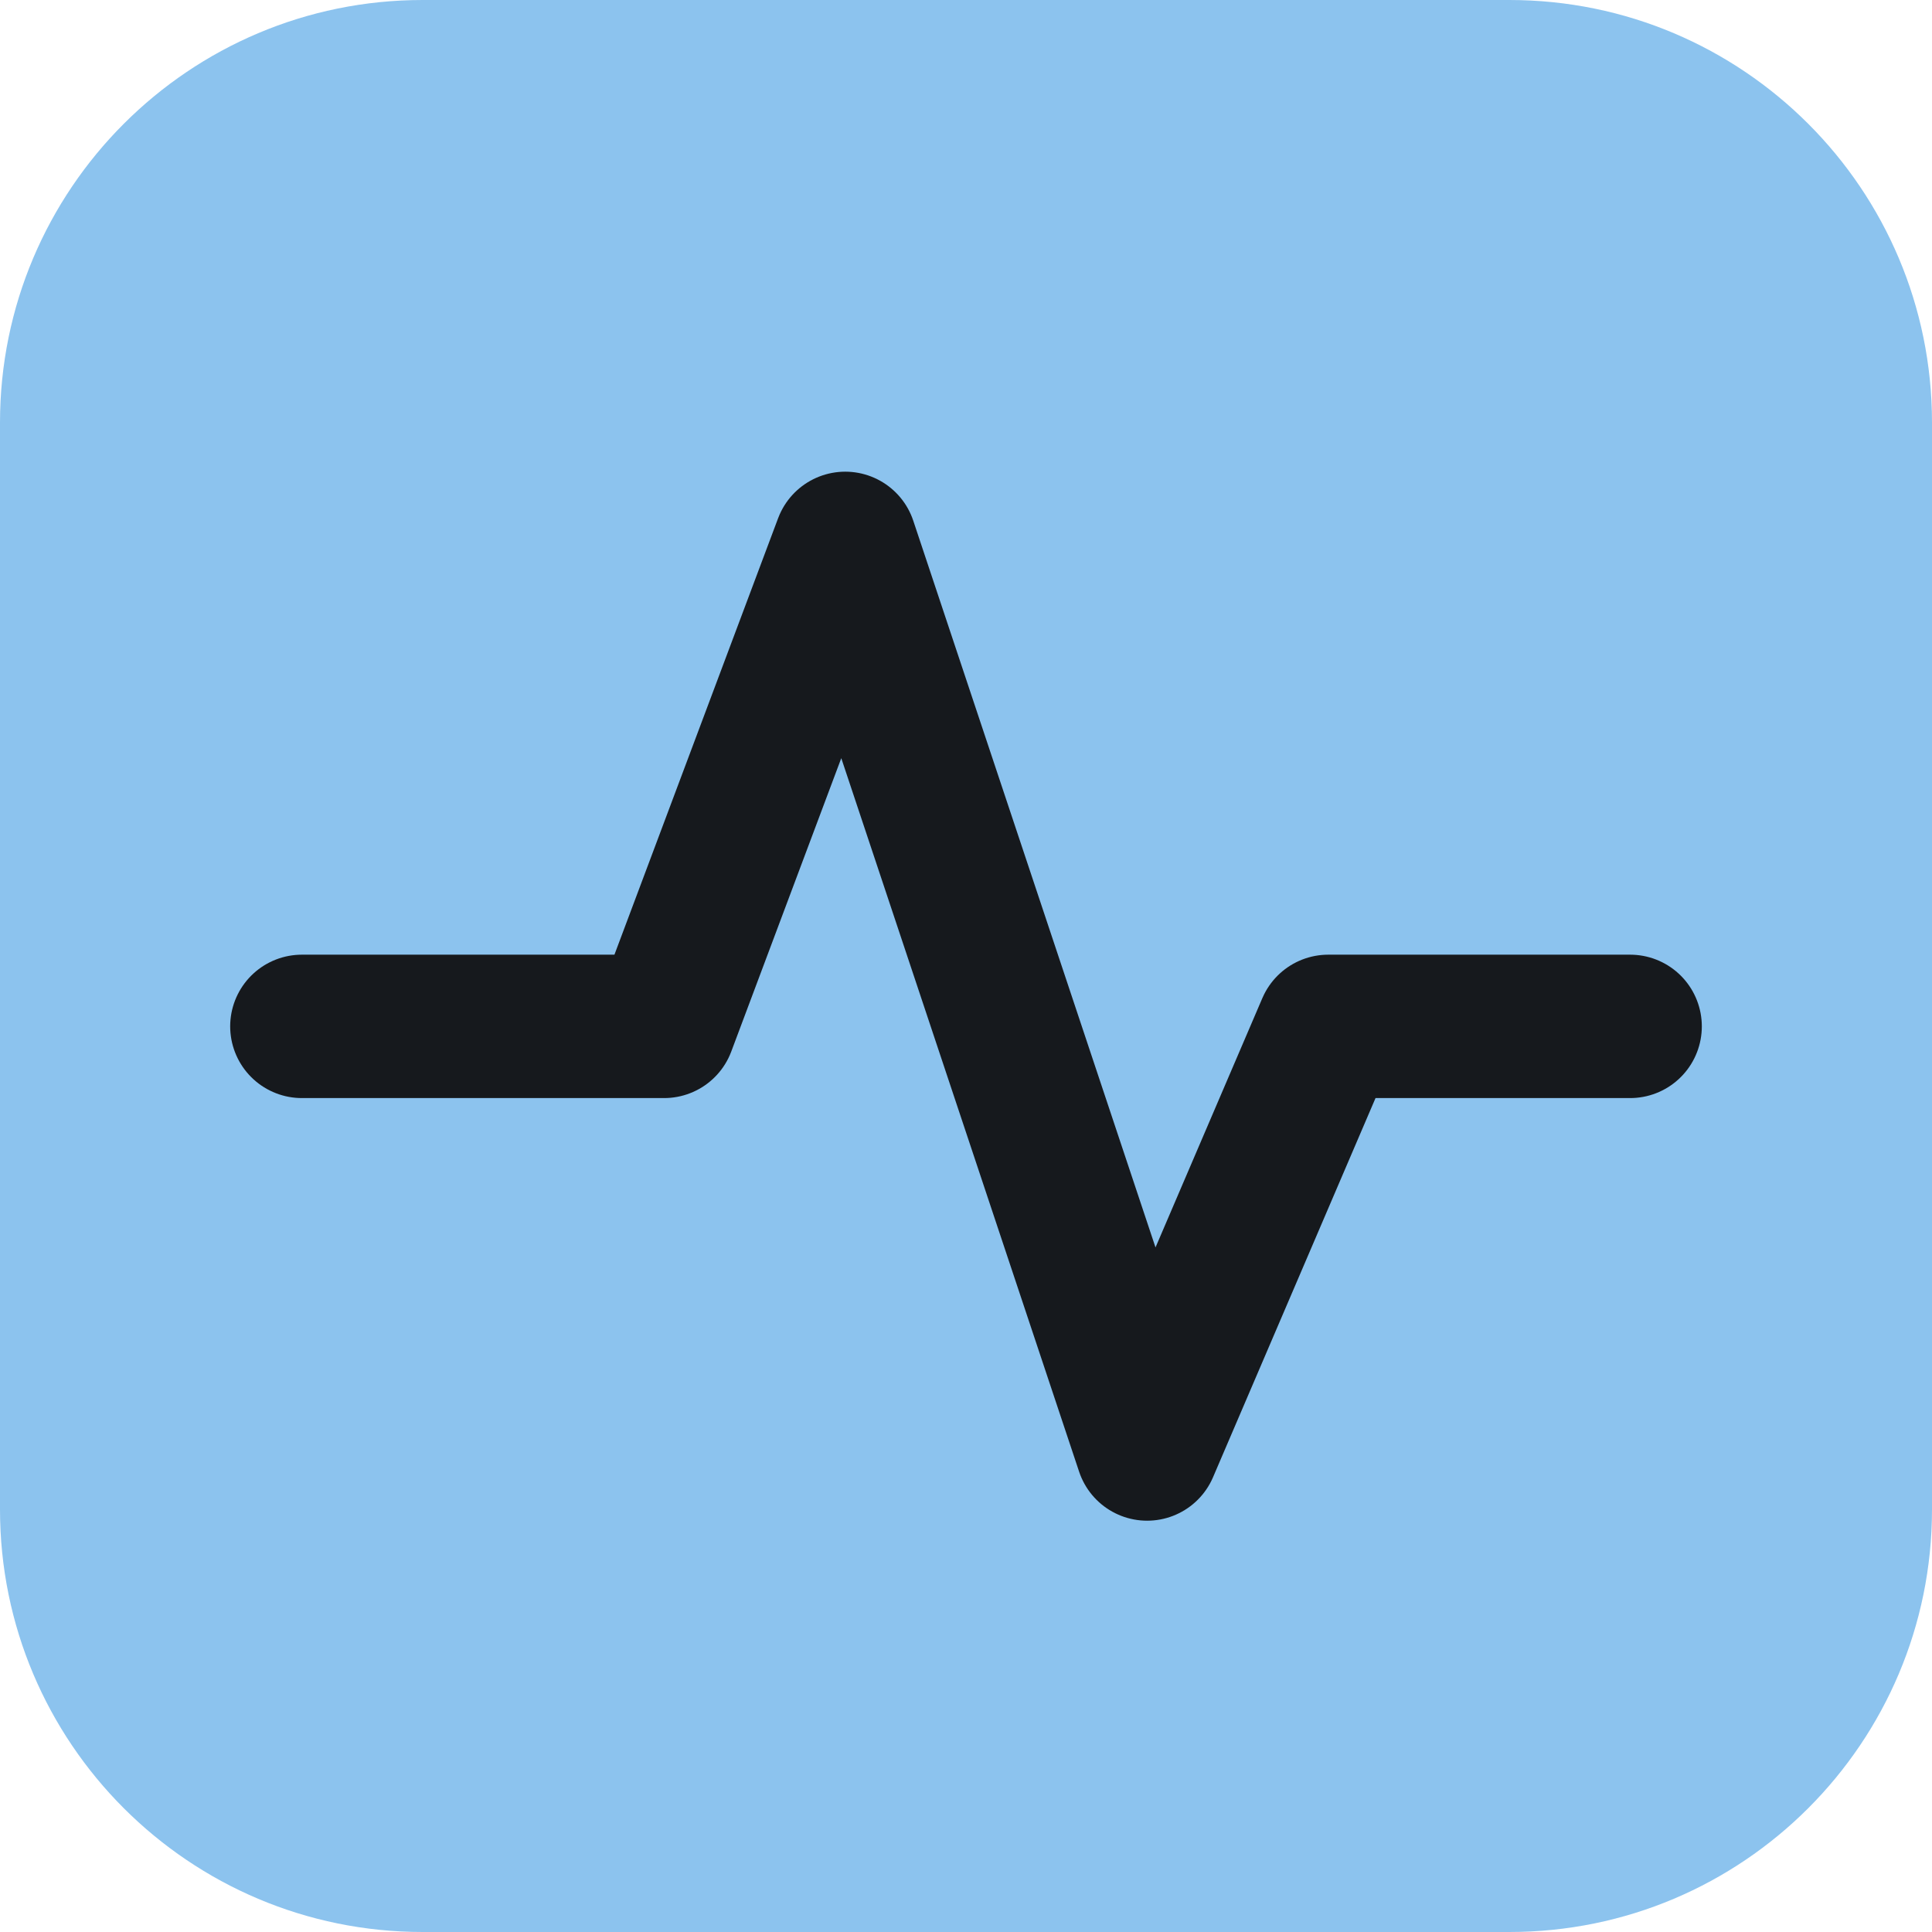
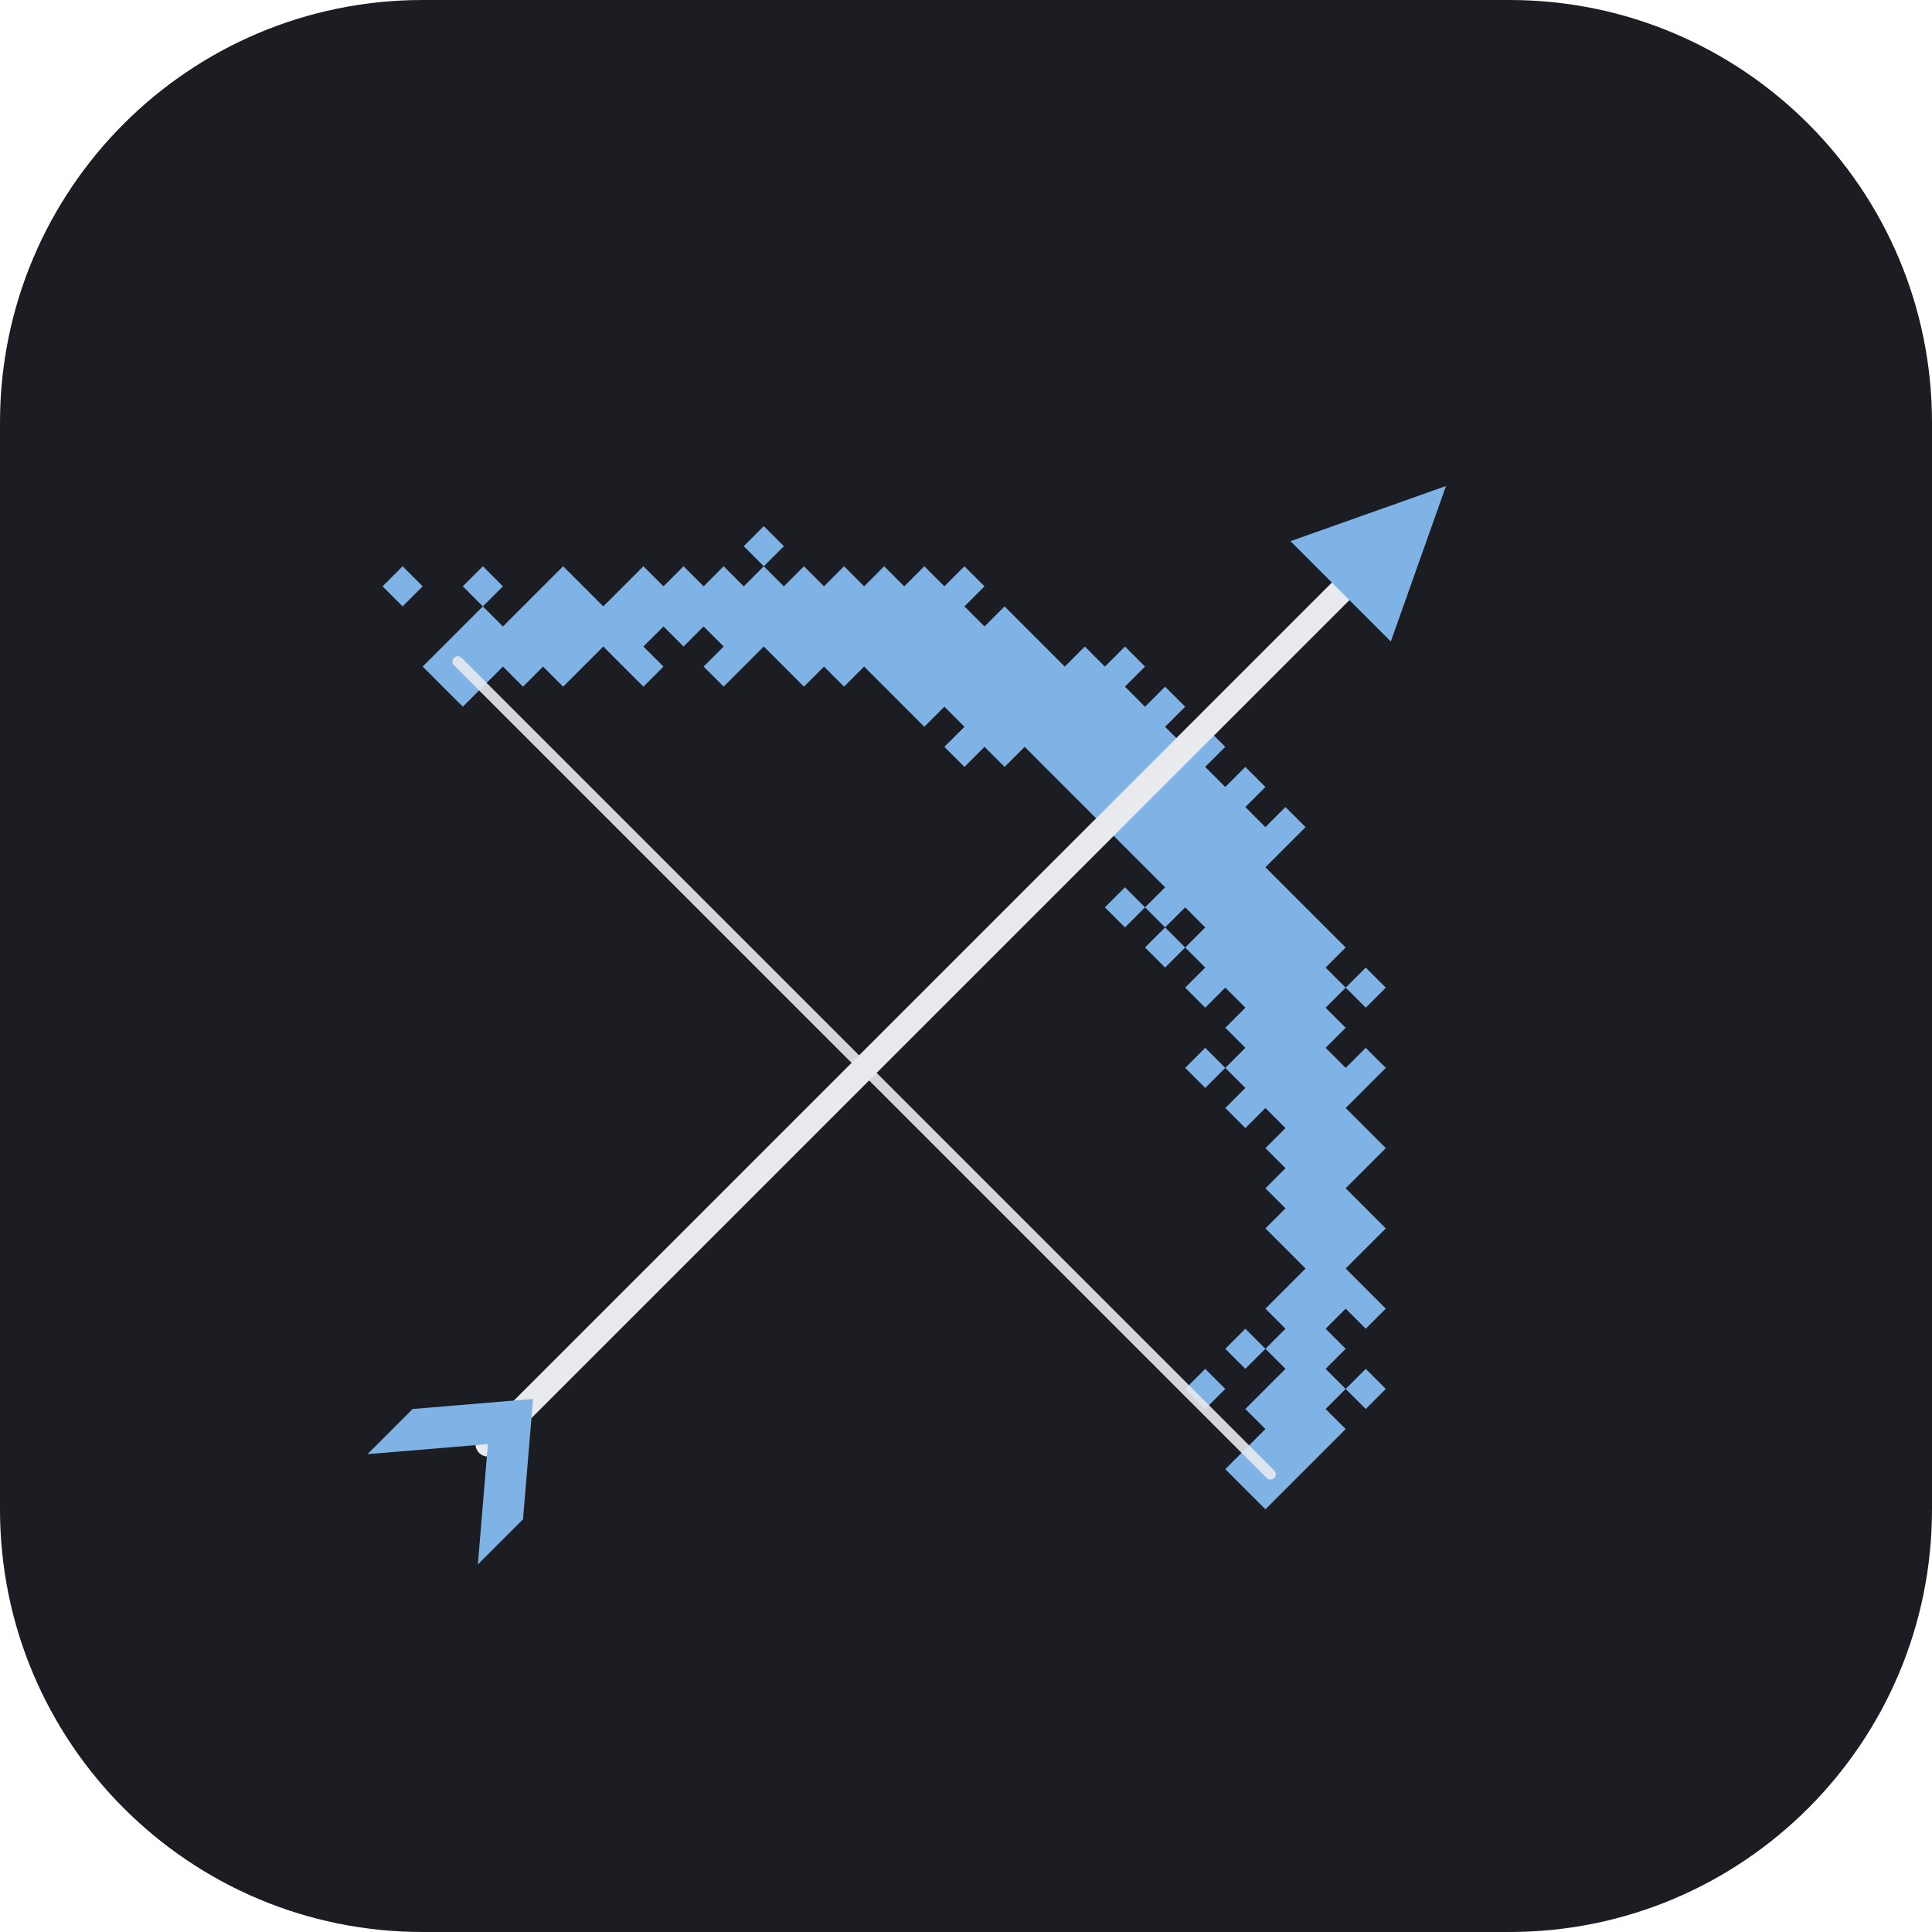
<svg xmlns="http://www.w3.org/2000/svg" viewBox="0 0 512 512">
-   <rect width="512" height="512" rx="112" fill="#8cc3ee" />
-   <path d="M80 272h96l48-128 80 240 48-112h80" fill="none" stroke="#16191d" stroke-width="38" stroke-linecap="round" stroke-linejoin="round" />
+   <rect width="512" height="512" rx="112" fill="#1B1D22" />
+   <g transform="translate(229 283) rotate(-45) scale(0.94)">
+     <path d="M-8 -168h8v8h-8zM-8 -160h8v8h-8zM-8 152h8v8h-8zM-8 160h8v8h-8zM0 -192h8v8h-8zM0 -168h8v8h-8zM0 -160h8v8h-8zM0 128h8v8h-8zM0 152h8v8h-8zM0 160h8v8h-8zM8 -168h8v8h-8zM8 -160h8v8h-8zM8 -152h8v8h-8zM8 144h8v8h-8zM8 152h8v8h-8zM8 160h8v8h-8zM16 -176h8v8h-8zM16 -160h8v8h-8zM16 -152h8v8h-8zM16 -144h8v8h-8zM16 128h8v8h-8zM16 144h8v8h-8zM16 152h8v8h-8zM16 160h8v8h-8zM24 -160h8v8h-8zM24 -152h8v8h-8zM24 -144h8v8h-8zM24 136h8v8h-8zM24 144h8v8h-8zM24 152h8v8h-8zM32 -160h8v8h-8zM32 -152h8v8h-8zM32 -144h8v8h-8zM32 -136h8v8h-8zM32 -128h8v8h-8zM32 128h8v8h-8zM32 136h8v8h-8zM32 144h8v8h-8zM32 160h8v8h-8zM40 -144h8v8h-8zM40 -136h8v8h-8zM40 128h8v8h-8zM40 136h8v8h-8zM48 -144h8v8h-8zM48 -136h8v8h-8zM48 -128h8v8h-8zM48 -112h8v8h-8zM48 112h8v8h-8zM48 120h8v8h-8zM48 128h8v8h-8zM48 136h8v8h-8zM48 144h8v8h-8zM56 -136h8v8h-8zM56 -128h8v8h-8zM56 -120h8v8h-8zM56 -112h8v8h-8zM56 104h8v8h-8zM56 112h8v8h-8zM56 120h8v8h-8zM56 128h8v8h-8zM64 -128h8v8h-8zM64 -120h8v8h-8zM64 -112h8v8h-8zM64 -104h8v8h-8zM64 -96h8v8h-8zM64 64h8v8h-8zM64 80h8v8h-8zM64 96h8v8h-8zM64 104h8v8h-8zM64 112h8v8h-8zM64 120h8v8h-8zM64 128h8v8h-8zM72 -120h8v8h-8zM72 -112h8v8h-8zM72 -104h8v8h-8zM72 -96h8v8h-8zM72 -88h8v8h-8zM72 72h8v8h-8zM72 80h8v8h-8zM72 88h8v8h-8zM72 96h8v8h-8zM72 104h8v8h-8zM72 112h8v8h-8zM80 -128h8v8h-8zM80 -112h8v8h-8zM80 -104h8v8h-8zM80 -96h8v8h-8zM80 -88h8v8h-8zM80 -80h8v8h-8zM80 -72h8v8h-8zM80 -64h8v8h-8zM80 -48h8v8h-8zM80 16h8v8h-8zM80 32h8v8h-8zM80 48h8v8h-8zM80 64h8v8h-8zM80 72h8v8h-8zM80 80h8v8h-8zM80 88h8v8h-8zM80 96h8v8h-8zM80 104h8v8h-8zM80 112h8v8h-8zM88 -104h8v8h-8zM88 -96h8v8h-8zM88 -88h8v8h-8zM88 -80h8v8h-8zM88 -72h8v8h-8zM88 -64h8v8h-8zM88 -56h8v8h-8zM88 -48h8v8h-8zM88 -40h8v8h-8zM88 24h8v8h-8zM88 40h8v8h-8zM88 48h8v8h-8zM88 56h8v8h-8zM88 64h8v8h-8zM88 72h8v8h-8zM88 80h8v8h-8zM88 88h8v8h-8zM88 96h8v8h-8zM96 -96h8v8h-8zM96 -88h8v8h-8zM96 -80h8v8h-8zM96 -72h8v8h-8zM96 -64h8v8h-8zM96 -56h8v8h-8zM96 -48h8v8h-8zM96 -40h8v8h-8zM96 -32h8v8h-8zM96 -24h8v8h-8zM96 -16h8v8h-8zM96 -8h8v8h-8zM96 0h8v8h-8zM96 8h8v8h-8zM96 16h8v8h-8zM96 24h8v8h-8zM96 32h8v8h-8zM96 40h8v8h-8zM96 48h8v8h-8zM96 56h8v8h-8zM96 64h8v8h-8zM96 72h8v8h-8zM96 80h8v8h-8zM96 96h8v8h-8zM104 -88h8v8h-8zM104 -80h8v8h-8zM104 -72h8v8h-8zM104 -64h8v8h-8zM104 -56h8v8h-8zM104 -48h8v8h-8zM104 -40h8v8h-8zM104 -32h8v8h-8zM104 -24h8v8h-8zM104 -16h8v8h-8zM104 -8h8v8h-8zM104 0h8v8h-8zM104 8h8v8h-8zM104 16h8v8h-8zM104 24h8v8h-8zM104 32h8v8h-8zM104 40h8v8h-8zM104 48h8v8h-8zM104 56h8v8h-8zM104 64h8v8h-8zM104 72h8v8h-8zM112 -80h8v8h-8zM112 -64h8v8h-8zM112 -56h8v8h-8zM112 -48h8v8h-8zM112 -40h8v8h-8zM112 -32h8v8h-8zM112 -24h8v8h-8zM112 -16h8v8h-8zM112 -8h8v8h-8zM112 0h8v8h-8zM112 8h8v8h-8zM112 16h8v8h-8zM112 24h8v8h-8zM112 32h8v8h-8zM112 40h8v8h-8zM112 48h8v8h-8zM112 56h8v8h-8zM112 64h8v8h-8zM112 80h8v8h-8zM120 -40h8v8h-8zM120 -32h8v8h-8zM120 -24h8v8h-8zM120 -16h8v8h-8zM120 -8h8v8h-8zM120 0h8v8h-8zM120 8h8v8h-8zM120 16h8v8h-8zM120 24h8v8h-8zM120 32h8v8h-8zM128 -32h8v8h-8zM128 -16h8v8h-8zM128 0h8v8h-8zM128 16h8v8h-8zM128 32h8v8h-8z" fill="#7FB2E5" />
+     <line x1="0" y1="-162" x2="0" y2="162" stroke="#E8EAEE" stroke-width="3" stroke-linecap="round" opacity="0.9" />
+     <line x1="-150" y1="0" x2="196" y2="0" stroke="#E8EAEE" stroke-width="7" stroke-linecap="round" />
+     <path d="M232 0 L190 -20 L190 20 Z" fill="#7FB2E5" />
+     <path d="M-150 0 L-176 -22 L-158 -22 L-132 0 L-158 22 L-176 22 Z" fill="#7FB2E5" />
+   </g>
</svg>
